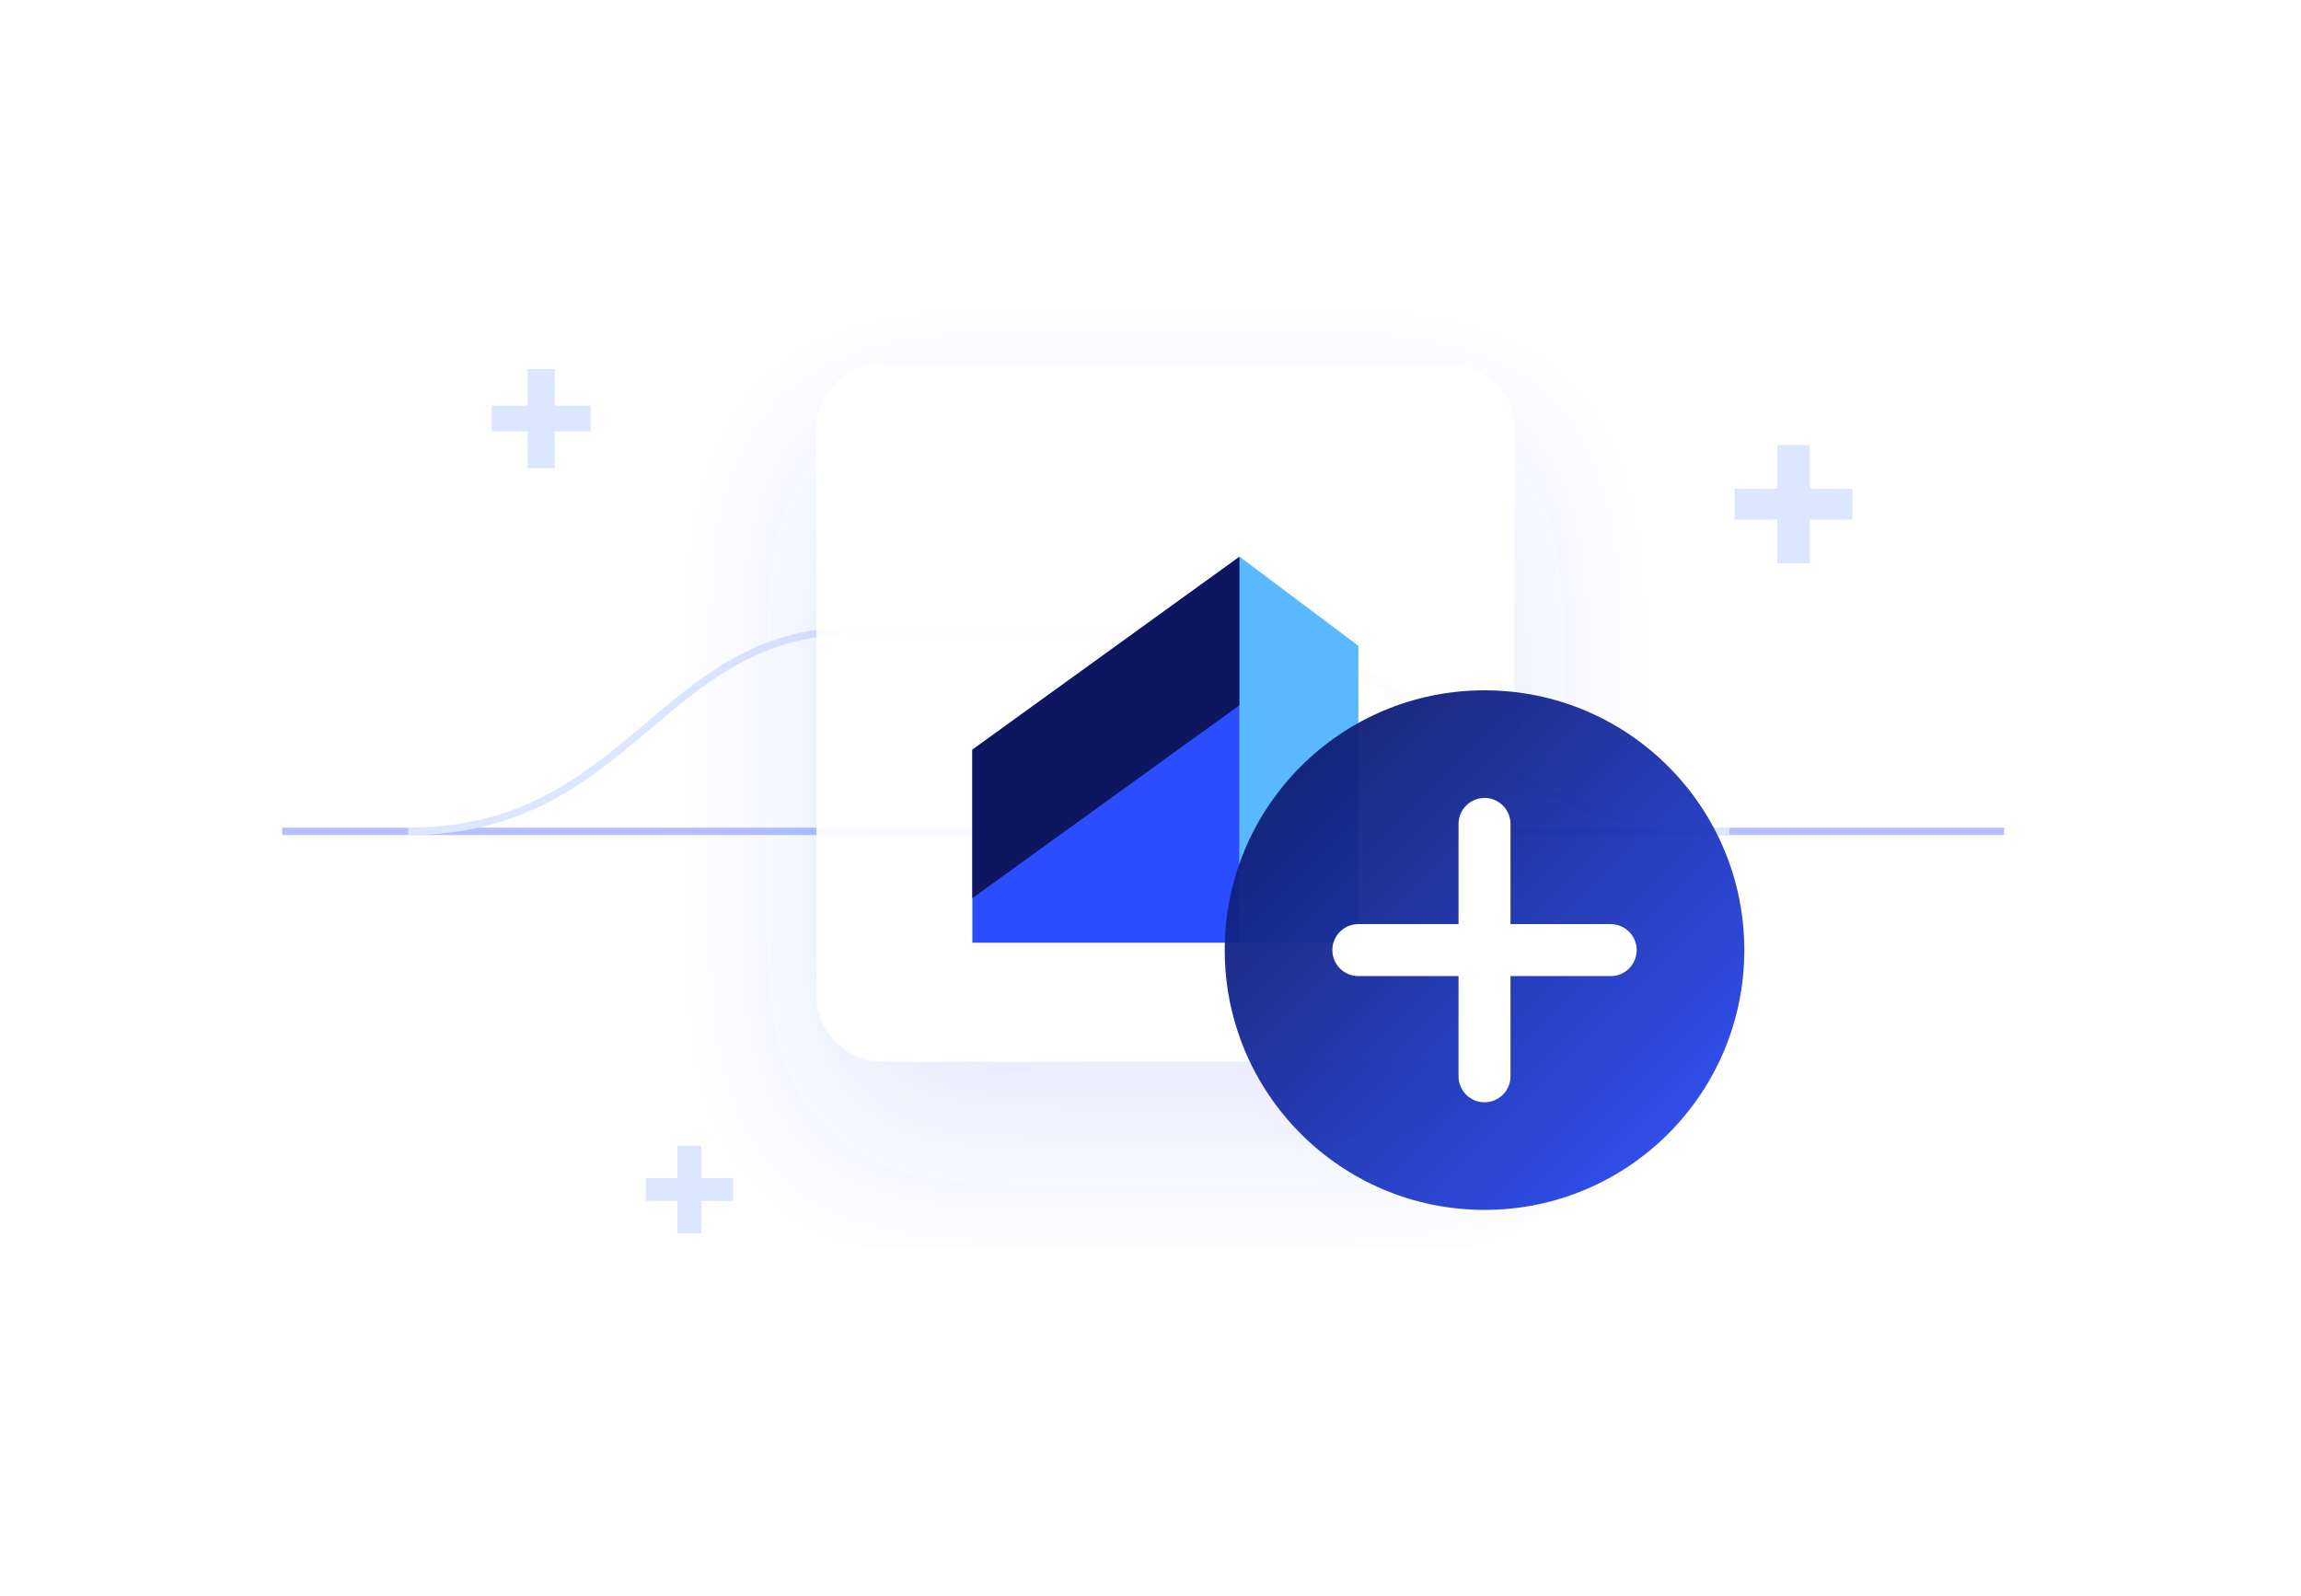
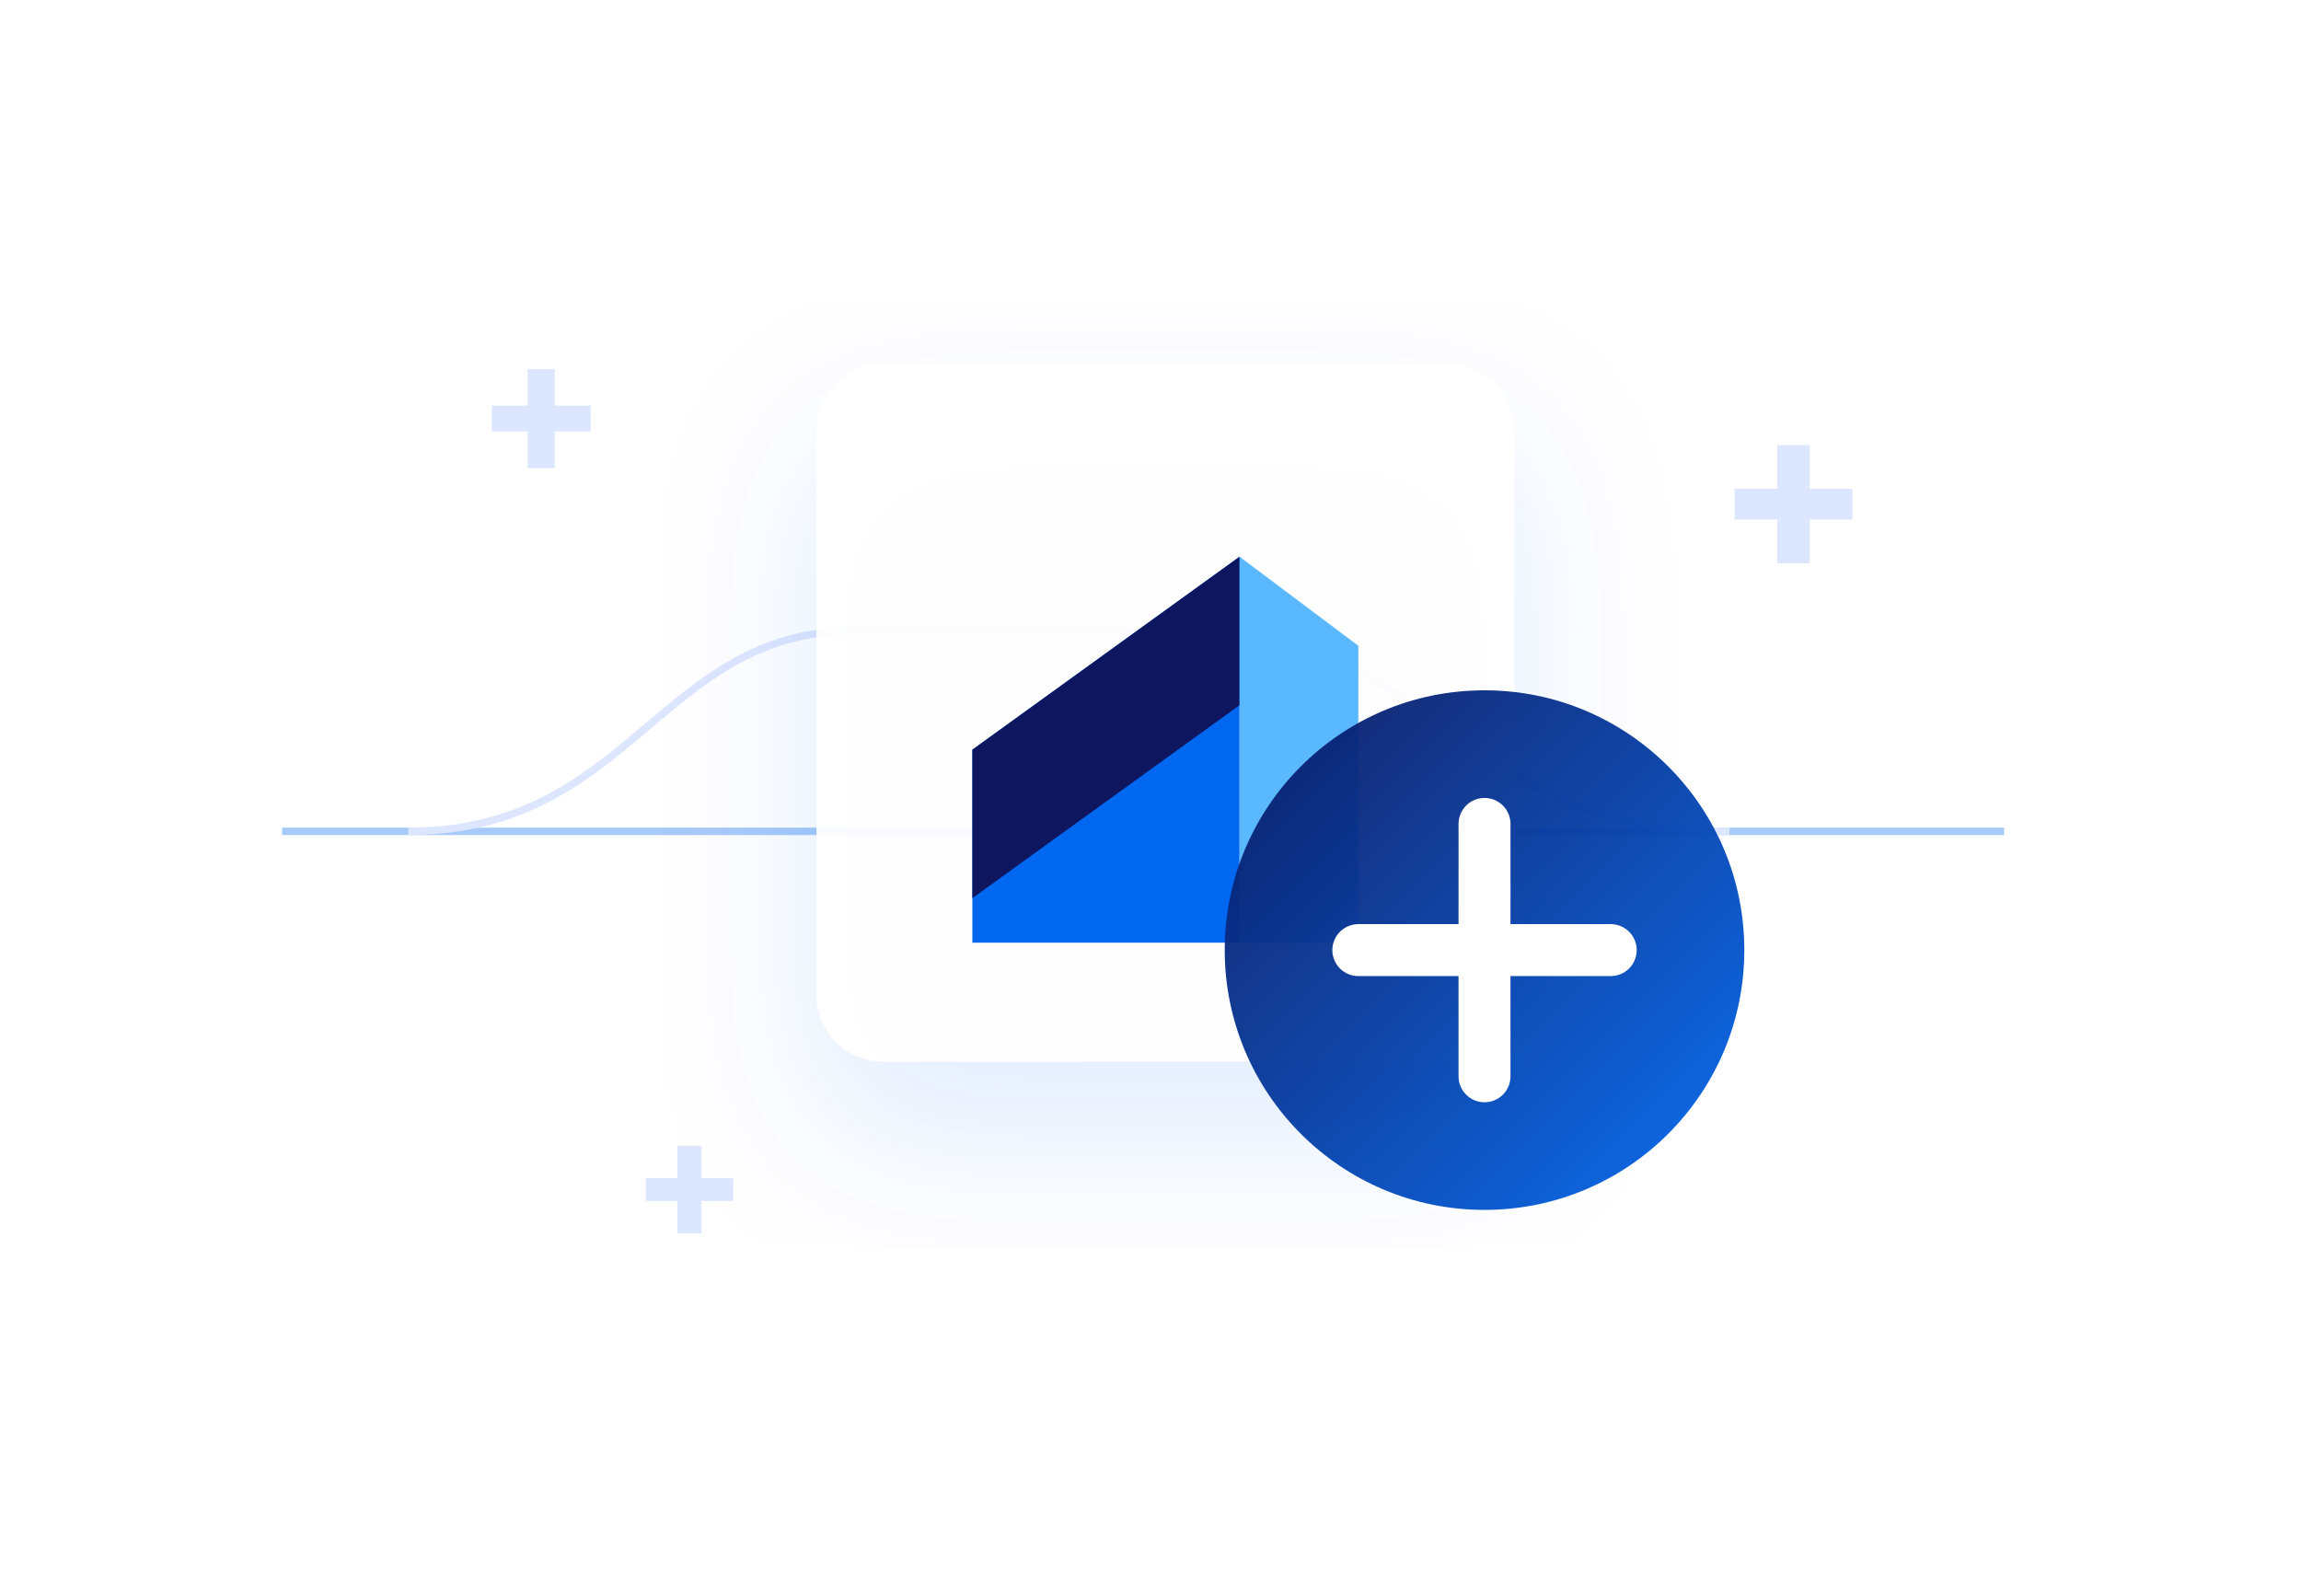
<svg xmlns="http://www.w3.org/2000/svg" width="620" height="430" viewBox="0 0 620 430" fill="none">
  <rect width="620" height="430" fill="white" />
-   <path d="M76 224H540" stroke="#2B4DFF" stroke-width="2" opacity=".35" />
+   <path d="M76 224H540" stroke="#0068f0" stroke-width="2" opacity=".35" />
  <path d="M110 224C170 224 178 170 230 170H320C388 170 392 224 466 224" stroke="#DDE6FF" stroke-width="2" />
  <g filter="url(#card)">
    <rect x="220" y="98" width="188" height="188" rx="18" fill="white" fill-opacity=".92" />
-     <path d="M262 202L334 150V254H262V202Z" fill="#2B4DFF" />
+     <path d="M262 202L334 150V254H262V202Z" fill="#0068f0" />
    <path d="M262 202L334 150V190L262 242V202Z" fill="#0A165E" />
    <path d="M334 150L366 174V254H334V150Z" fill="#5AB8FF" />
  </g>
  <circle cx="400" cy="256" r="70" fill="url(#circle)" opacity=".95" />
  <path d="M400 222V290M366 256H434" stroke="white" stroke-width="14" stroke-linecap="round" />
  <text x="128" y="128" fill="#DDE6FF" font-family="Inter, Arial" font-size="52" font-weight="800">+</text>
  <text x="462" y="154" fill="#DDE6FF" font-family="Inter, Arial" font-size="62" font-weight="800">+</text>
  <text x="170" y="334" fill="#DDE6FF" font-family="Inter, Arial" font-size="46" font-weight="800">+</text>
  <defs>
    <linearGradient id="circle" x1="330" y1="186" x2="470" y2="326" gradientUnits="userSpaceOnUse">
      <stop stop-color="#0A165E" />
-       <stop offset="1" stop-color="#2B4DFF" />
+       <stop offset="1" stop-color="#0068f0" />
    </linearGradient>
    <filter id="card" x="178" y="62" width="274" height="274" filterUnits="userSpaceOnUse">
-       <feDropShadow dx="0" dy="20" stdDeviation="22" flood-color="#2B4DFF" flood-opacity=".13" />
+       <feDropShadow dx="0" dy="20" stdDeviation="22" flood-color="#0068f0" flood-opacity=".13" />
    </filter>
  </defs>
</svg>
